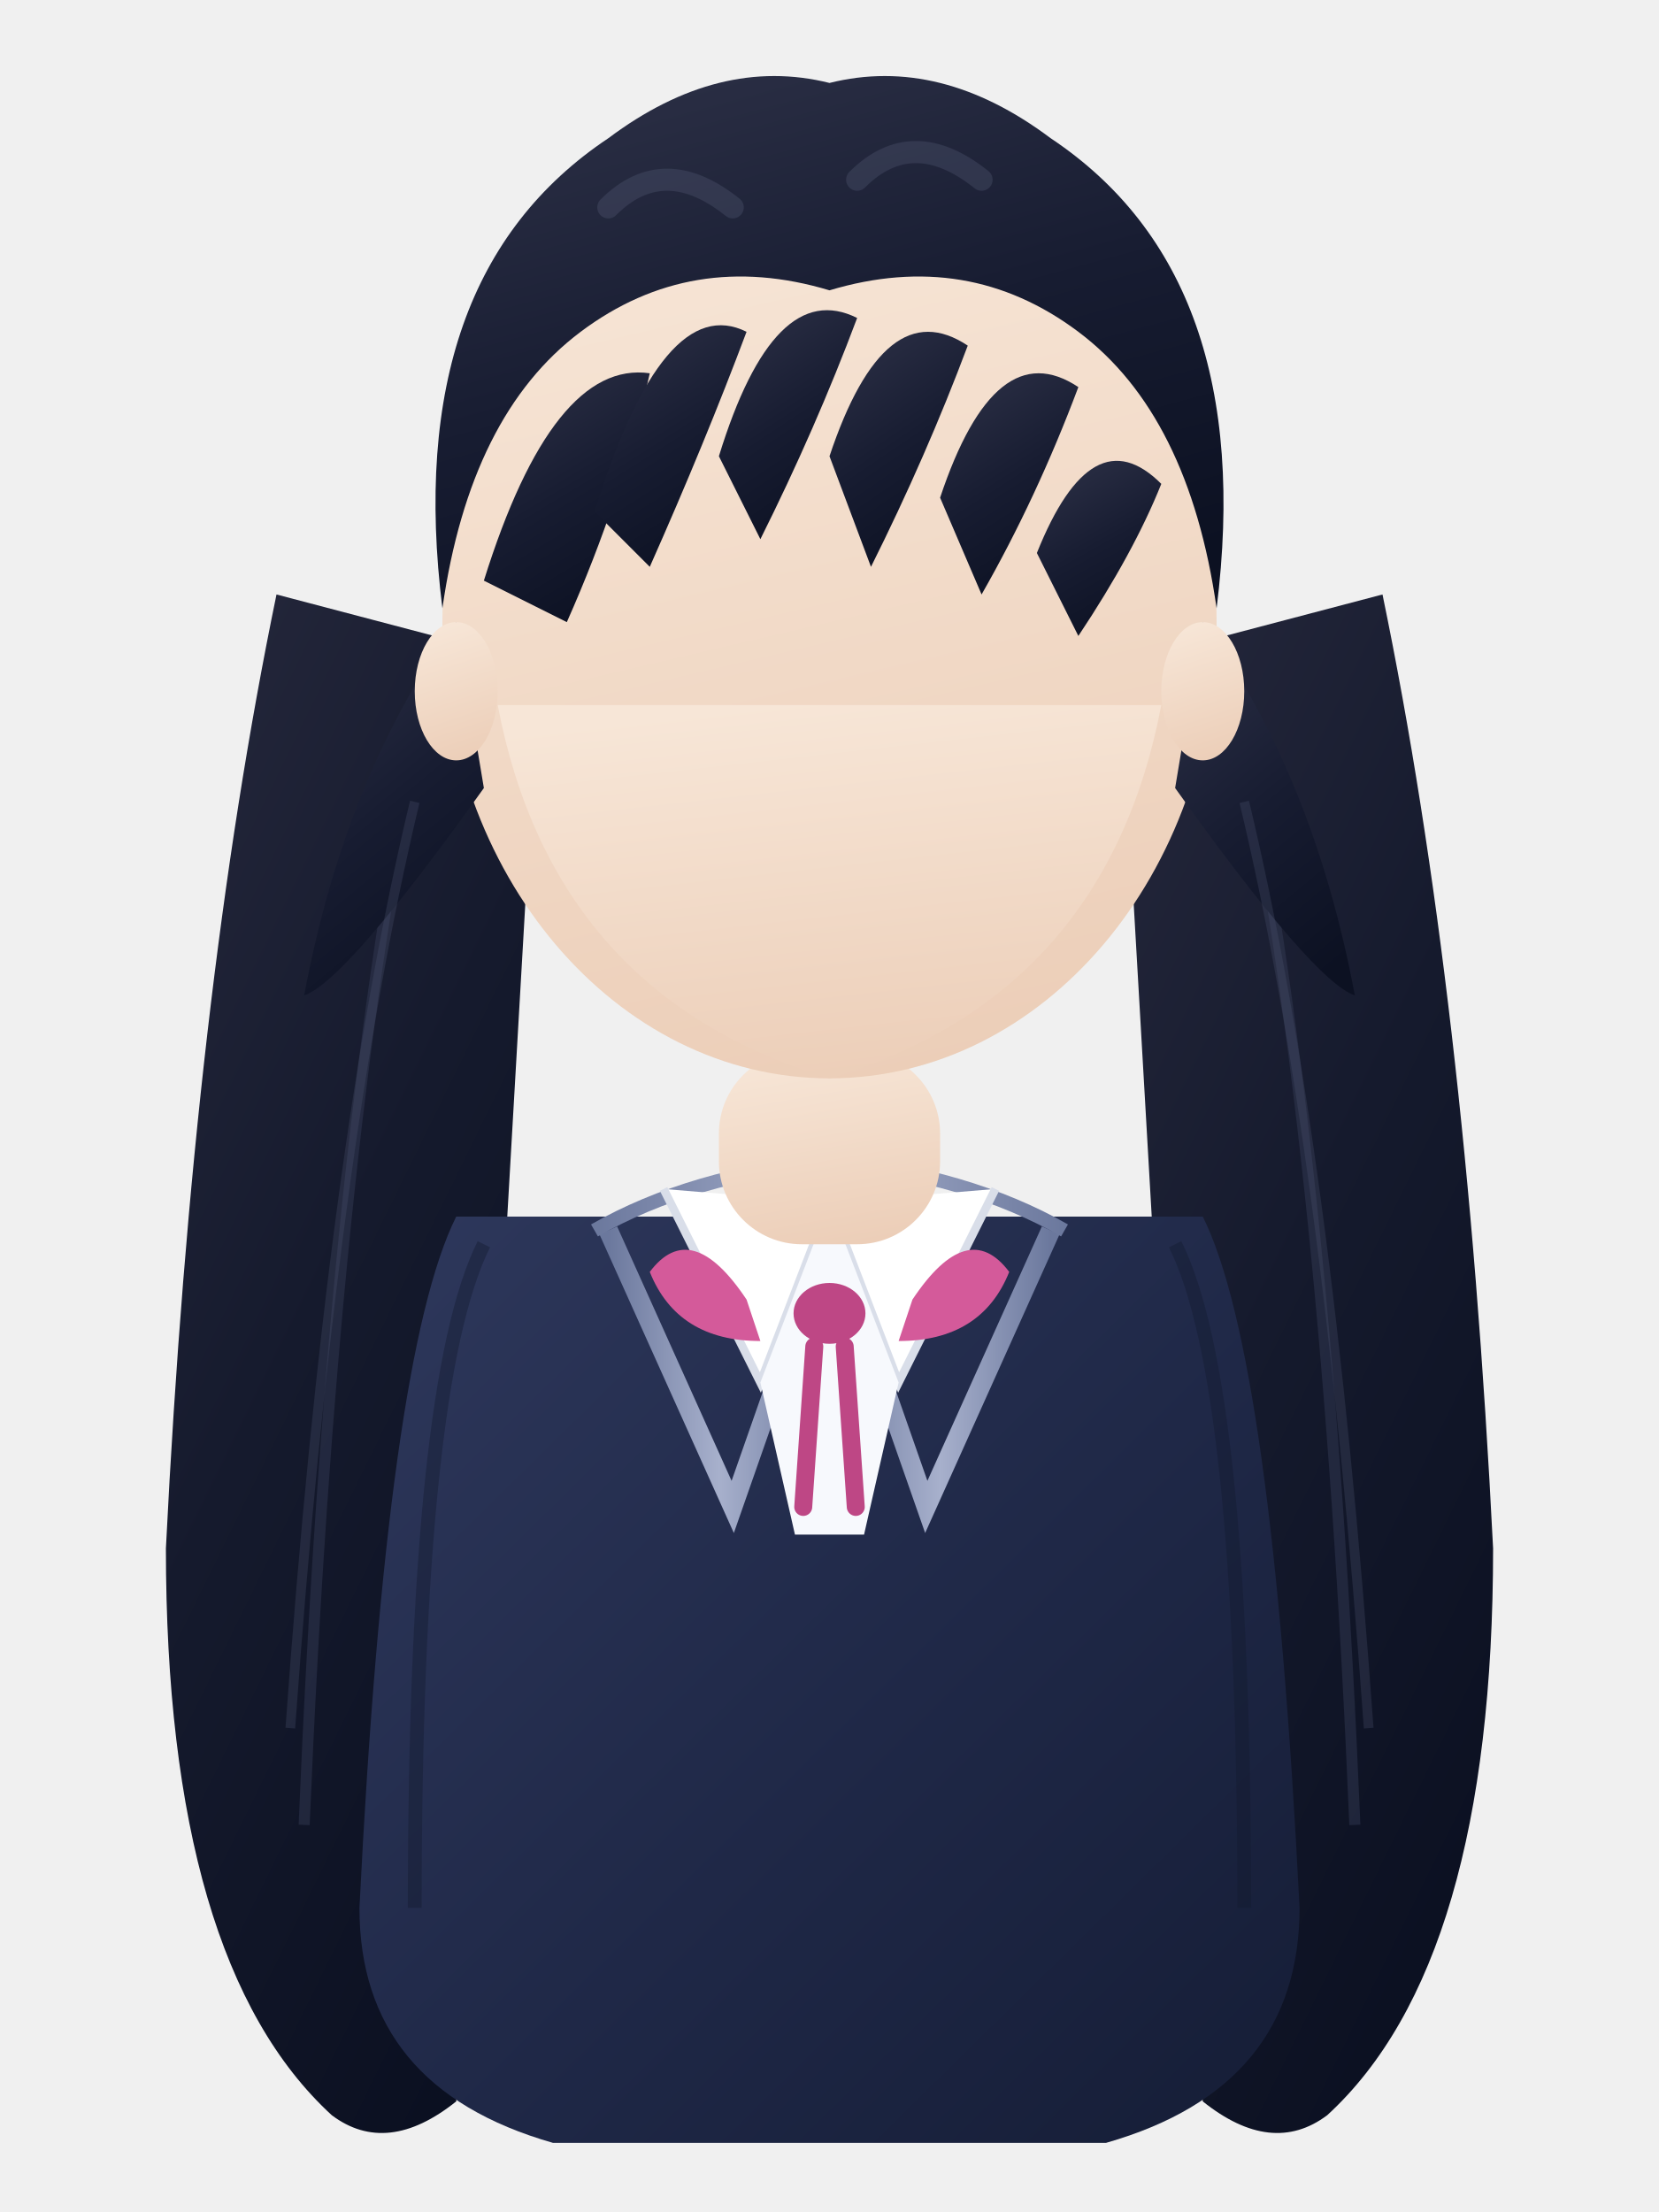
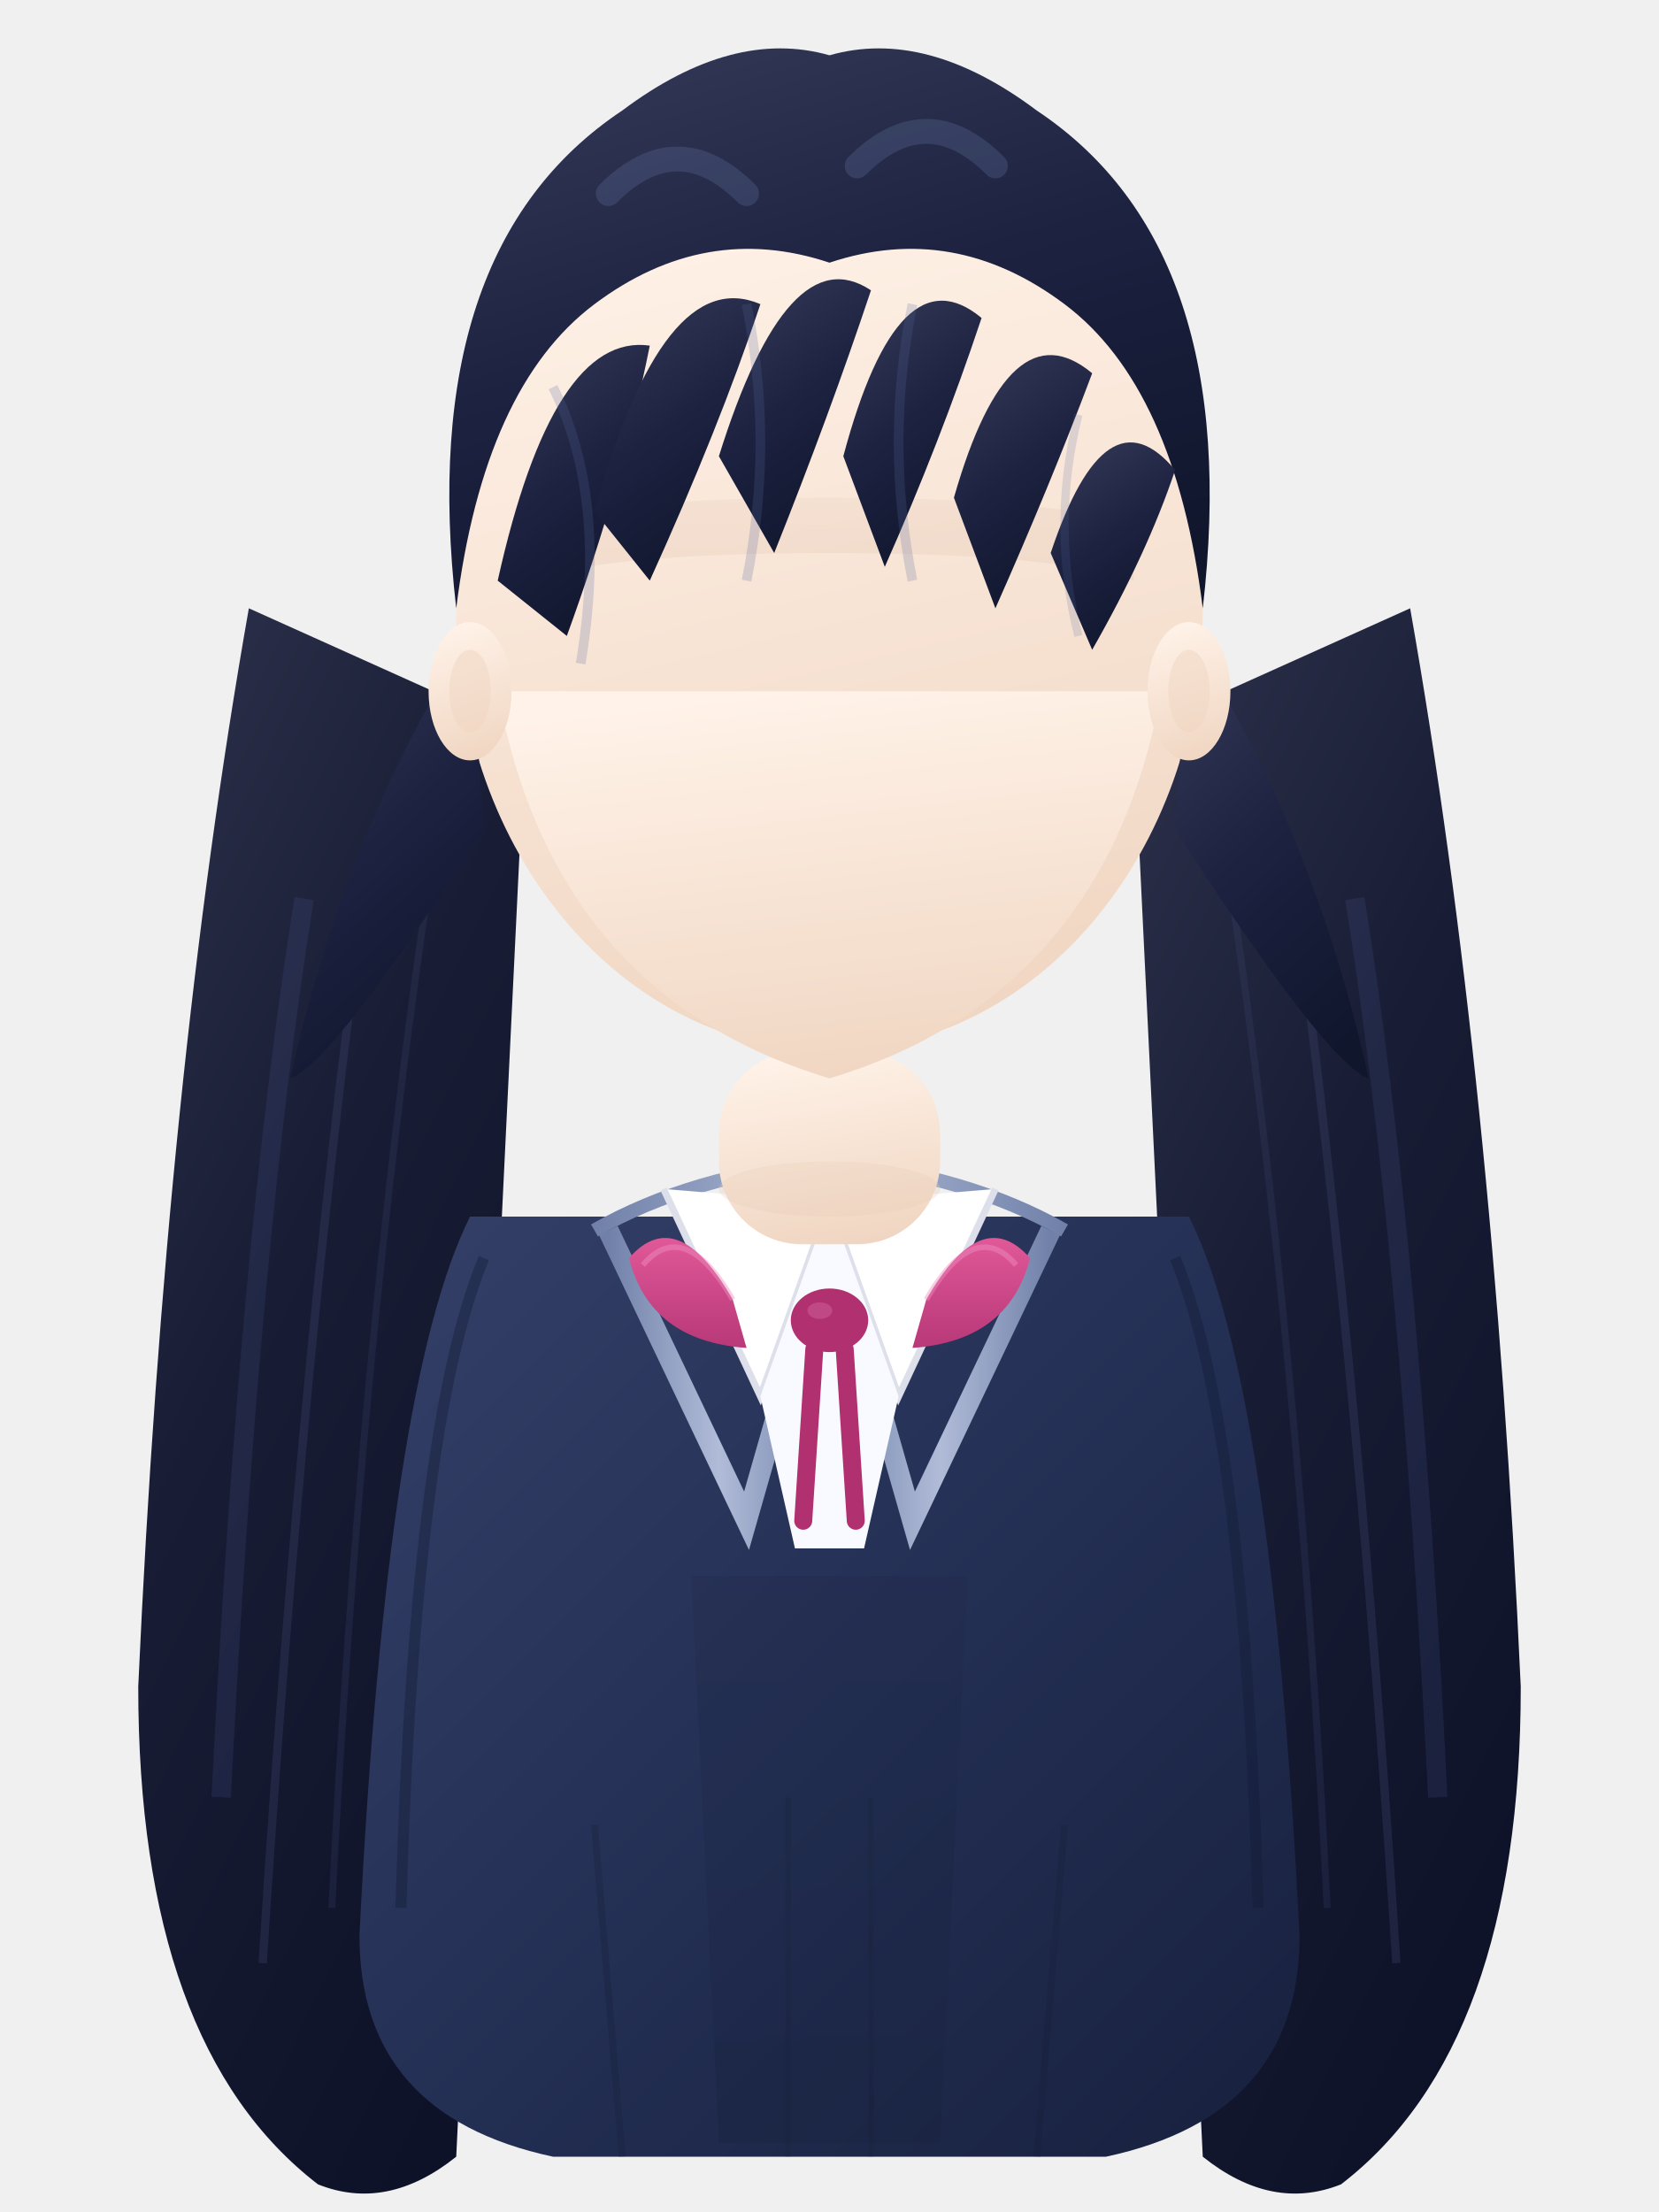
<svg xmlns="http://www.w3.org/2000/svg" viewBox="0 0 120 160" fill="none">
  <defs>
    <linearGradient id="hairBack" x1="20%" y1="0%" x2="70%" y2="100%">
-       <stop offset="0%" stop-color="#23263A" />
-       <stop offset="45%" stop-color="#151A2D" />
-       <stop offset="100%" stop-color="#0B1021" />
+       <stop offset="0%" stop-color="#2A2E48" />
+       <stop offset="40%" stop-color="#181D35" />
+       <stop offset="100%" stop-color="#0D1228" />
    </linearGradient>
    <linearGradient id="hairFront" x1="30%" y1="0%" x2="70%" y2="100%">
-       <stop offset="0%" stop-color="#2A2E44" />
-       <stop offset="50%" stop-color="#171C31" />
-       <stop offset="100%" stop-color="#0C1122" />
+       <stop offset="0%" stop-color="#303654" />
+       <stop offset="45%" stop-color="#1C2240" />
+       <stop offset="100%" stop-color="#10162C" />
+     </linearGradient>
+     <linearGradient id="hairShine" x1="35%" y1="0%" x2="65%" y2="100%">
+       <stop offset="0%" stop-color="#6070A0" stop-opacity="0.35" />
+       <stop offset="100%" stop-color="#6070A0" stop-opacity="0" />
    </linearGradient>
    <linearGradient id="skinTone" x1="40%" y1="0%" x2="60%" y2="100%">
-       <stop offset="0%" stop-color="#F7E6D7" />
-       <stop offset="100%" stop-color="#ECCEB8" />
+       <stop offset="0%" stop-color="#FFF2E8" />
+       <stop offset="100%" stop-color="#F0D6C2" />
+     </linearGradient>
+     <linearGradient id="skinShadow" x1="50%" y1="0%" x2="50%" y2="100%">
+       <stop offset="0%" stop-color="#E8CCBA" />
+       <stop offset="100%" stop-color="#DFC0AC" />
    </linearGradient>
    <linearGradient id="blazer" x1="0%" y1="0%" x2="100%" y2="100%">
-       <stop offset="0%" stop-color="#2E385C" />
-       <stop offset="55%" stop-color="#1F2847" />
-       <stop offset="100%" stop-color="#151D36" />
+       <stop offset="0%" stop-color="#344068" />
+       <stop offset="55%" stop-color="#222E52" />
+       <stop offset="100%" stop-color="#18203E" />
+     </linearGradient>
+     <linearGradient id="blazerShadow" x1="50%" y1="0%" x2="50%" y2="100%">
+       <stop offset="0%" stop-color="#1A2440" />
+       <stop offset="100%" stop-color="#121A32" />
    </linearGradient>
    <linearGradient id="trim" x1="0%" y1="0%" x2="100%" y2="0%">
-       <stop offset="0%" stop-color="#6B789D" />
-       <stop offset="50%" stop-color="#A7B0CC" />
-       <stop offset="100%" stop-color="#6B789D" />
+       <stop offset="0%" stop-color="#7080A8" />
+       <stop offset="50%" stop-color="#B0BCD8" />
+       <stop offset="100%" stop-color="#7080A8" />
+     </linearGradient>
+     <linearGradient id="ribbon" x1="0%" y1="0%" x2="0%" y2="100%">
+       <stop offset="0%" stop-color="#E05898" />
+       <stop offset="100%" stop-color="#B83878" />
    </linearGradient>
  </defs>
-   <path d="M20 43 Q14 72 12 112 Q12 142 24 153 Q28 156 33 152 L39 48 Z" fill="url(#hairBack)" />
-   <path d="M100 43 Q106 72 108 112 Q108 142 96 153 Q92 156 87 152 L81 48 Z" fill="url(#hairBack)" />
-   <path d="M30 54 Q24 84 22 132" stroke="#3A405D" stroke-width="0.8" opacity="0.4" fill="none" />
-   <path d="M90 54 Q96 84 98 132" stroke="#3A405D" stroke-width="0.8" opacity="0.4" fill="none" />
-   <path d="M33 88 Q28 98 26 138 Q26 151 40 155 L80 155 Q94 151 94 138 Q92 98 87 88 Z" fill="url(#blazer)" />
-   <path d="M35 90 Q30 100 30 138" stroke="#12192E" stroke-width="1" opacity="0.4" fill="none" />
-   <path d="M85 90 Q90 100 90 138" stroke="#12192E" stroke-width="1" opacity="0.4" fill="none" />
-   <path d="M44 89 L53 109 L60 89" fill="none" stroke="url(#trim)" stroke-width="1.4" />
-   <path d="M76 89 L67 109 L60 89" fill="none" stroke="url(#trim)" stroke-width="1.4" />
+   <path d="M18 44 Q12 78 10 122 Q10 148 23 158 Q28 160 33 156 L38 53 Z" fill="url(#hairBack)" />
+   <path d="M102 44 Q108 78 110 122 Q110 148 97 158 Q92 160 87 156 L82 53 Z" fill="url(#hairBack)" />
+   <path d="M27 60 Q22 95 19 142" stroke="#404870" stroke-width="0.6" opacity="0.3" fill="none" />
+   <path d="M31 64 Q26 98 24 138" stroke="#404870" stroke-width="0.5" opacity="0.22" fill="none" />
+   <path d="M93 60 Q98 95 101 142" stroke="#404870" stroke-width="0.6" opacity="0.3" fill="none" />
+   <path d="M89 64 Q94 98 96 138" stroke="#404870" stroke-width="0.5" opacity="0.22" fill="none" />
+   <path d="M22 65 Q18 90 16 130" stroke="#5566AA" stroke-width="1.4" opacity="0.15" fill="none" />
+   <path d="M98 65 Q102 90 104 130" stroke="#5566AA" stroke-width="1.4" opacity="0.15" fill="none" />
+   <path d="M34 88 Q28 100 26 140 Q26 153 40 156 L80 156 Q94 153 94 140 Q92 100 86 88 Z" fill="url(#blazer)" />
+   <path d="M35 91 Q30 103 29 138" stroke="#121C34" stroke-width="0.8" opacity="0.4" fill="none" />
+   <path d="M85 91 Q90 103 91 138" stroke="#121C34" stroke-width="0.8" opacity="0.4" fill="none" />
+   <path d="M50 114 L70 114 L68 155 L52 155 Z" fill="url(#blazerShadow)" opacity="0.18" />
+   <path d="M43 132 L45 156" stroke="#121C34" stroke-width="0.5" opacity="0.25" fill="none" />
+   <path d="M57 130 L57 156" stroke="#121C34" stroke-width="0.4" opacity="0.2" fill="none" />
+   <path d="M63 130 L63 156" stroke="#121C34" stroke-width="0.4" opacity="0.2" fill="none" />
+   <path d="M77 132 L75 156" stroke="#121C34" stroke-width="0.5" opacity="0.25" fill="none" />
+   <path d="M44 89 L54 110 L60 89" fill="none" stroke="url(#trim)" stroke-width="1.5" />
+   <path d="M76 89 L66 110 L60 89" fill="none" stroke="url(#trim)" stroke-width="1.5" />
  <path d="M43 89 Q50 85 60 84 Q70 85 77 89" fill="none" stroke="url(#trim)" stroke-width="1" />
-   <path d="M48 86 L55 100 L60 87" fill="#FFFFFF" stroke="#D9DEE9" stroke-width="0.6" />
-   <path d="M72 86 L65 100 L60 87" fill="#FFFFFF" stroke="#D9DEE9" stroke-width="0.6" />
-   <path d="M55 100 L60 87 L65 100 L62.5 111 L57.5 111 Z" fill="#F7F9FD" />
-   <path d="M54 94 Q50 88 47 92 Q49 97 55 97 Z" fill="#D45A9A" />
-   <path d="M66 94 Q70 88 73 92 Q71 97 65 97 Z" fill="#D45A9A" />
-   <ellipse cx="60" cy="95" rx="2.6" ry="2.2" fill="#BE4785" />
-   <path d="M58.9 97.4 L58.1 109" stroke="#BE4785" stroke-width="1.3" stroke-linecap="round" />
-   <path d="M61.1 97.4 L61.9 109" stroke="#BE4785" stroke-width="1.3" stroke-linecap="round" />
+   <path d="M48 86 L55 101 L60 87" fill="#FFFFFF" stroke="#DDE0EA" stroke-width="0.5" />
+   <path d="M72 86 L65 101 L60 87" fill="#FFFFFF" stroke="#DDE0EA" stroke-width="0.5" />
+   <path d="M55 101 L60 87 L65 101 L62.5 112 L57.5 112 Z" fill="#F8FAFF" />
+   <path d="M53 94 Q49 87 45.5 91 Q47 97 54 97.5 Z" fill="url(#ribbon)" />
+   <path d="M67 94 Q71 87 74.5 91 Q73 97 66 97.5 Z" fill="url(#ribbon)" />
+   <path d="M53 94 Q49.5 88 46.5 91.5" stroke="#F090C0" stroke-width="0.4" opacity="0.45" fill="none" />
+   <path d="M67 94 Q70.5 88 73.5 91.5" stroke="#F090C0" stroke-width="0.4" opacity="0.45" fill="none" />
+   <ellipse cx="60" cy="95.5" rx="2.8" ry="2.3" fill="#B03070" />
+   <ellipse cx="59.3" cy="94.8" rx="0.9" ry="0.6" fill="#D06098" opacity="0.5" />
+   <path d="M58.9 97.6 L58.1 110" stroke="#B03070" stroke-width="1.3" stroke-linecap="round" />
+   <path d="M61.1 97.6 L61.9 110" stroke="#B03070" stroke-width="1.3" stroke-linecap="round" />
  <rect x="52" y="76" width="16" height="14" rx="6" fill="url(#skinTone)" />
-   <ellipse cx="60" cy="45" rx="28" ry="33" fill="url(#skinTone)" />
-   <path d="M36 51 Q40 72 60 78 Q80 72 84 51" fill="url(#skinTone)" />
-   <path d="M32 44 Q29 20 44 10 Q52 4 60 6 Q68 4 76 10 Q91 20 88 44 Q86 30 78 24 Q70 18 60 21 Q50 18 42 24 Q34 30 32 44 Z" fill="url(#hairFront)" />
-   <path d="M35 42 Q40 26 47 27 Q45 36 41 45 Z" fill="url(#hairFront)" />
-   <path d="M43 37 Q48 21 54 24 Q51 32 47 41 Z" fill="url(#hairFront)" />
-   <path d="M52 33 Q56 20 62 23 Q59 31 55 39 Z" fill="url(#hairFront)" />
-   <path d="M60 33 Q64 21 70 25 Q67 33 63 41 Z" fill="url(#hairFront)" />
-   <path d="M68 36 Q72 24 78 28 Q75 36 71 43 Z" fill="url(#hairFront)" />
-   <path d="M75 40 Q79 30 84 35 Q82 40 78 46 Z" fill="url(#hairFront)" />
-   <path d="M33 45 Q25 56 22 72 Q25 71 35 57 Z" fill="url(#hairFront)" />
-   <path d="M87 45 Q95 56 98 72 Q95 71 85 57 Z" fill="url(#hairFront)" />
-   <path d="M44 15 Q48 11 53 15" stroke="#59607B" stroke-width="1.6" opacity="0.3" fill="none" stroke-linecap="round" />
-   <path d="M62 13 Q66 9 71 13" stroke="#59607B" stroke-width="1.6" opacity="0.3" fill="none" stroke-linecap="round" />
-   <path d="M30 58 Q24 83 21 125" stroke="#4E5672" stroke-width="0.7" opacity="0.28" fill="none" />
-   <path d="M90 58 Q96 83 99 125" stroke="#4E5672" stroke-width="0.7" opacity="0.28" fill="none" />
-   <ellipse cx="33" cy="50" rx="3" ry="5" fill="url(#skinTone)" />
-   <ellipse cx="87" cy="50" rx="3" ry="5" fill="url(#skinTone)" />
+   <ellipse cx="60" cy="86" rx="8" ry="2" fill="#E8CCBA" opacity="0.3" />
+   <ellipse cx="60" cy="44" rx="27" ry="32" fill="url(#skinTone)" />
+   <path d="M36 50 Q40 72 60 78 Q80 72 84 50" fill="url(#skinTone)" />
+   <path d="M38 38 Q44 36 60 36 Q76 36 82 38 L82 42 Q76 40 60 40 Q44 40 38 42 Z" fill="url(#skinShadow)" opacity="0.28" />
+   <path d="M33 44 Q30 18 45 8 Q53 2 60 4 Q67 2 75 8 Q90 18 87 44 Q85 28 77 22 Q69 16 60 19 Q51 16 43 22 Q35 28 33 44 Z" fill="url(#hairFront)" />
+   <path d="M36 42 Q40 24 47 25 Q45 35 41 46 Z" fill="url(#hairFront)" />
+   <path d="M43 37 Q48 19 55 22 Q52 31 47 42 Z" fill="url(#hairFront)" />
+   <path d="M52 33 Q57 17 63 21 Q60 30 56 40 Z" fill="url(#hairFront)" />
+   <path d="M61 33 Q65 18 71 23 Q68 32 64 41 Z" fill="url(#hairFront)" />
+   <path d="M69 36 Q73 22 79 27 Q76 35 72 44 Z" fill="url(#hairFront)" />
+   <path d="M76 40 Q80 28 85 34 Q83 40 79 47 Z" fill="url(#hairFront)" />
+   <path d="M34 46 Q25 60 21 78 Q24 77 35 60 Z" fill="url(#hairFront)" />
+   <path d="M86 46 Q95 60 99 78 Q96 77 85 60 Z" fill="url(#hairFront)" />
+   <path d="M44 14 Q49 9 54 14" stroke="#6575A0" stroke-width="1.8" opacity="0.28" fill="none" stroke-linecap="round" />
+   <path d="M62 12 Q67 7 72 12" stroke="#6575A0" stroke-width="1.8" opacity="0.28" fill="none" stroke-linecap="round" />
+   <path d="M40 28 Q44 36 42 48" stroke="#5568A0" stroke-width="0.7" opacity="0.22" fill="none" />
+   <path d="M54 22 Q56 32 54 42" stroke="#5568A0" stroke-width="0.7" opacity="0.22" fill="none" />
+   <path d="M66 22 Q64 32 66 42" stroke="#5568A0" stroke-width="0.7" opacity="0.22" fill="none" />
+   <path d="M78 30 Q76 38 78 46" stroke="#5568A0" stroke-width="0.6" opacity="0.18" fill="none" />
+   <ellipse cx="34" cy="50" rx="3" ry="5" fill="url(#skinTone)" />
+   <ellipse cx="86" cy="50" rx="3" ry="5" fill="url(#skinTone)" />
+   <ellipse cx="34" cy="50" rx="1.5" ry="3" fill="#F0D6C2" opacity="0.5" />
+   <ellipse cx="86" cy="50" rx="1.5" ry="3" fill="#F0D6C2" opacity="0.5" />
</svg>
